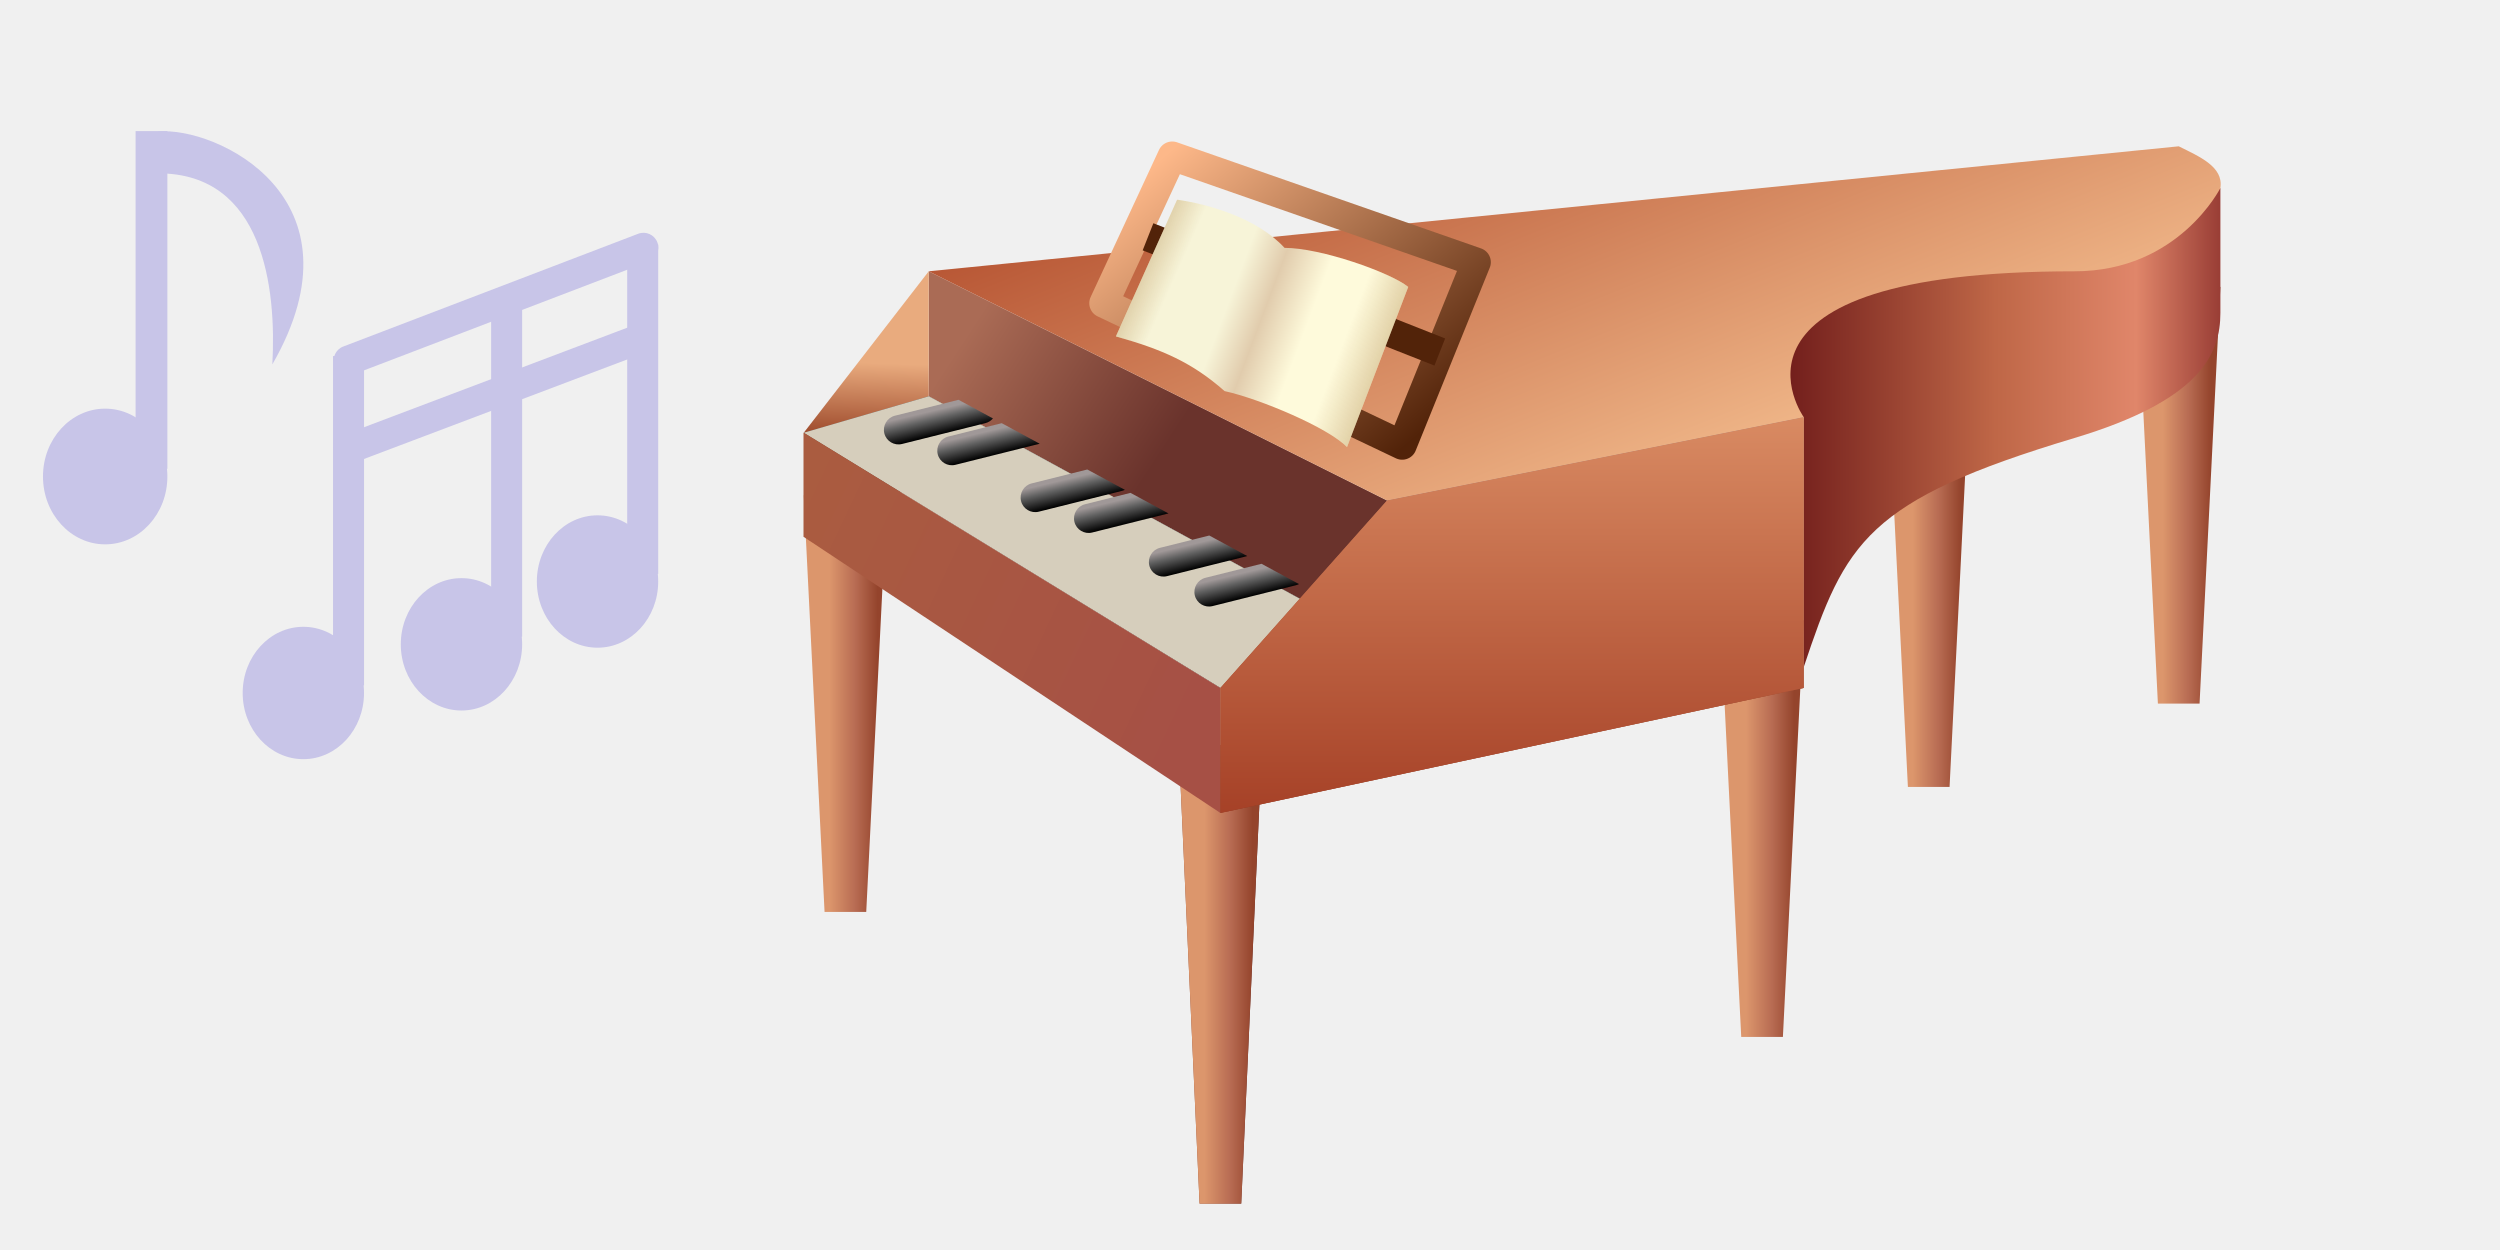
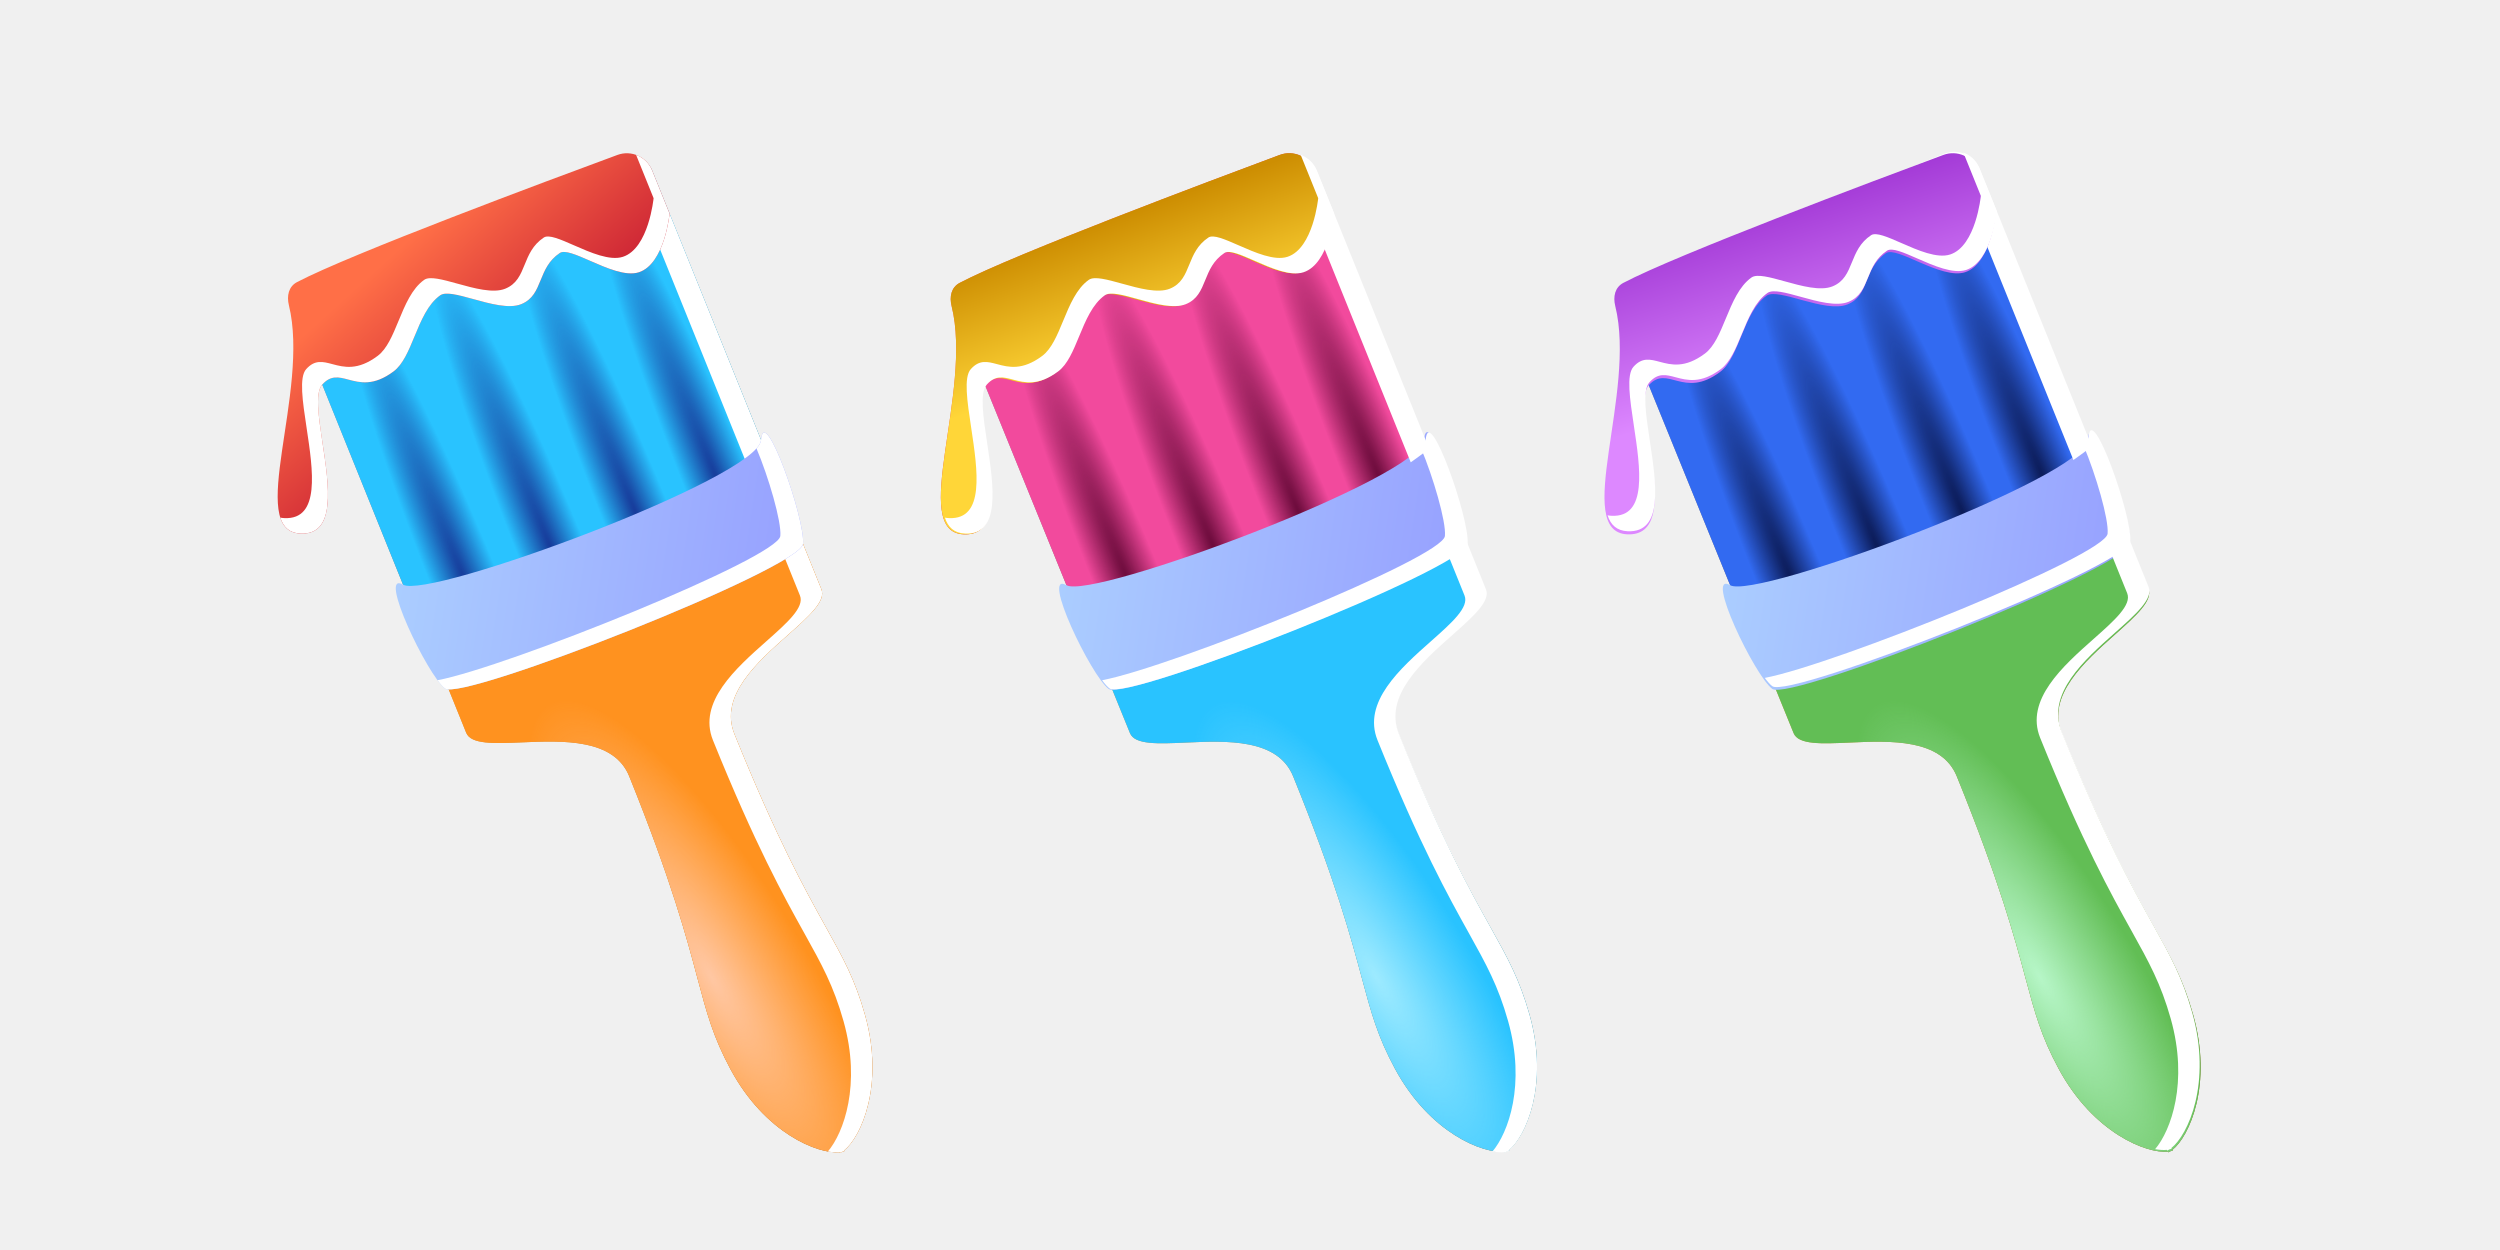
<svg xmlns="http://www.w3.org/2000/svg" viewBox="0 0 240 120" fill="none">
-   <path d="M211.158 67.545L213.158 27.545H205.158L207.158 67.545H211.158Z" fill="url(#paint0_linear_338_11197)" />
-   <path d="M187.158 75.545L189.158 35.545H181.158L183.158 75.545H187.158Z" fill="url(#paint1_linear_338_11197)" />
-   <path d="M171.158 99.545L173.158 59.545H165.158L167.158 99.545H171.158Z" fill="url(#paint2_linear_338_11197)" />
-   <path d="M83.158 87.545L85.158 47.545H77.158L79.158 87.545H83.158Z" fill="url(#paint3_linear_338_11197)" />
-   <path d="M119.158 115.545L121.158 71.545H113.158L115.158 115.545H119.158Z" fill="url(#paint4_linear_338_11197)" />
-   <path d="M119.158 115.545L121.158 71.545H113.158L115.158 115.545H119.158Z" fill="url(#paint5_linear_338_11197)" />
-   <path d="M89.158 38.045V26.045L133.158 48.045V62.045L89.158 38.045Z" fill="url(#paint6_linear_338_11197)" />
-   <path d="M77.158 41.545L89.158 26.045V46.045L77.158 51.545V41.545Z" fill="url(#paint7_linear_338_11197)" />
-   <path d="M209.158 14.045L89.158 26.045L133.158 48.045L173.158 40.045C177.158 28.045 191.158 26.045 203.158 26.045C209.158 26.045 212.81 20.242 213.158 18.045C213.483 15.99 211.091 15.012 209.158 14.045Z" fill="url(#paint8_linear_338_11197)" />
-   <path d="M213.158 30.045V18.045C213.158 18.045 209.158 26.045 199.158 26.045C163.158 26.045 173.158 40.045 173.158 40.045V64.045C177.158 52.045 179.158 48.045 199.158 42.045C211.158 38.445 213.158 34.045 213.158 30.045Z" fill="url(#paint9_linear_338_11197)" />
-   <path d="M89.158 38.045L77.158 41.545L117.158 66.045L133.158 62.045L89.158 38.045Z" fill="url(#paint10_linear_338_11197)" />
-   <path d="M89.158 38.045L77.158 41.545L117.158 66.045L133.158 62.045L89.158 38.045Z" fill="#D6CEBC" />
-   <path d="M77.158 51.545V41.545L117.158 66.045V78.045L77.158 51.545Z" fill="url(#paint11_linear_338_11197)" />
-   <path d="M117.158 78.045V66.045L133.158 48.045L173.158 40.045V66.045L117.158 78.045Z" fill="url(#paint12_linear_338_11197)" />
-   <path d="M117.158 78.045V66.045L133.158 48.045L173.158 40.045V66.045L117.158 78.045Z" fill="url(#paint13_linear_338_11197)" />
-   <path d="M112.533 14.983L105.97 29.108L134.608 42.733L141.72 25.17L112.533 14.983Z" stroke="url(#paint14_linear_338_11197)" stroke-width="2.8" stroke-linejoin="round" />
-   <path d="M110.21 22.733L138.22 33.795" stroke="#522309" stroke-width="2.8" stroke-linejoin="round" />
-   <path d="M121.105 54.123L115.722 55.468C114.972 55.656 114.516 56.416 114.703 57.166C114.891 57.916 115.651 58.372 116.401 58.185L124.401 56.185C124.508 56.158 124.61 56.119 124.704 56.071L121.105 54.123Z" fill="url(#paint15_linear_338_11197)" />
-   <path d="M92.018 38.38L85.915 39.906C85.165 40.093 84.709 40.853 84.896 41.603C85.084 42.354 85.844 42.81 86.594 42.622L94.594 40.622C94.89 40.548 95.14 40.385 95.323 40.169L92.018 38.38Z" fill="url(#paint16_linear_338_11197)" />
-   <path d="M96.165 40.624L91.04 41.906C90.29 42.093 89.834 42.853 90.021 43.604C90.209 44.354 90.969 44.81 91.719 44.622L99.719 42.622C99.749 42.615 99.779 42.606 99.809 42.597L96.165 40.624Z" fill="url(#paint17_linear_338_11197)" />
-   <path d="M104.38 45.071L99.04 46.406C98.29 46.593 97.834 47.353 98.021 48.104C98.209 48.854 98.969 49.31 99.719 49.122L107.719 47.122C107.814 47.099 107.905 47.066 107.99 47.024L104.38 45.071Z" fill="url(#paint18_linear_338_11197)" />
-   <path d="M108.527 47.315L104.165 48.406C103.415 48.593 102.959 49.353 103.146 50.103C103.334 50.853 104.094 51.309 104.844 51.122L112.175 49.289L108.527 47.315Z" fill="url(#paint19_linear_338_11197)" />
-   <path d="M116.09 51.409L111.352 52.593C110.602 52.781 110.146 53.541 110.334 54.291C110.521 55.041 111.281 55.497 112.031 55.31L119.738 53.383L116.09 51.409Z" fill="url(#paint20_linear_338_11197)" />
-   <path d="M123.317 23.795C120.678 20.92 115.961 19.587 113.003 19.17L107.127 32.295C111.564 33.545 114.442 34.795 117.56 37.545C120.978 38.295 127.554 41.087 129.313 42.92L135.189 27.545C133.462 26.145 126.794 23.795 123.317 23.795Z" fill="url(#paint21_linear_338_11197)" />
-   <path d="M123.317 23.795C120.678 20.92 115.961 19.587 113.003 19.17L107.127 32.295C111.564 33.545 114.442 34.795 117.56 37.545C120.978 38.295 127.554 41.087 129.313 42.92L135.189 27.545C133.462 26.145 126.794 23.795 123.317 23.795Z" fill="url(#paint22_linear_338_11197)" />
-   <path d="M123.317 23.795C120.678 20.92 115.961 19.587 113.003 19.17L107.127 32.295C111.564 33.545 114.442 34.795 117.56 37.545C120.978 38.295 127.554 41.087 129.313 42.92L135.189 27.545C133.462 26.145 126.794 23.795 123.317 23.795Z" fill="url(#paint23_linear_338_11197)" />
-   <path d="M63.187 55.825C63.187 59.335 60.579 62.179 57.362 62.179C54.145 62.179 51.538 59.335 51.538 55.825C51.538 52.316 54.145 49.471 57.362 49.471C60.579 49.471 63.187 52.316 63.187 55.825Z" fill="#C8C5E8" />
-   <path fill-rule="evenodd" clip-rule="evenodd" d="M63.187 23.48V55.101H60.211V23.48H63.187Z" fill="#C8C5E8" />
-   <path d="M50.126 61.855C50.126 65.364 47.518 68.209 44.301 68.209C41.084 68.209 38.476 65.364 38.476 61.855C38.476 58.346 41.084 55.501 44.301 55.501C47.518 55.501 50.126 58.346 50.126 61.855Z" fill="#C8C5E8" />
-   <path fill-rule="evenodd" clip-rule="evenodd" d="M50.126 29.509V61.131H47.149V29.509H50.126Z" fill="#C8C5E8" />
-   <path d="M34.946 66.526C34.946 70.035 32.339 72.88 29.122 72.88C25.905 72.88 23.297 70.035 23.297 66.526C23.297 63.017 25.905 60.172 29.122 60.172C32.339 60.172 34.946 63.017 34.946 66.526Z" fill="#C8C5E8" />
-   <path fill-rule="evenodd" clip-rule="evenodd" d="M34.947 34.181V65.802H31.97V34.181H34.947Z" fill="#C8C5E8" />
-   <path fill-rule="evenodd" clip-rule="evenodd" d="M63.106 23.264C63.388 23.999 63.019 24.823 62.284 25.104L33.968 35.93C33.232 36.211 32.408 35.843 32.127 35.108C31.846 34.372 32.214 33.548 32.95 33.267L61.266 22.441C62.001 22.16 62.825 22.528 63.106 23.264Z" fill="#C8C5E8" />
-   <path fill-rule="evenodd" clip-rule="evenodd" d="M63.032 31.918C63.311 32.654 62.94 33.477 62.203 33.755L33.963 44.433C33.226 44.711 32.404 44.34 32.125 43.603C31.847 42.867 32.218 42.044 32.954 41.766L61.195 31.089C61.931 30.81 62.754 31.181 63.032 31.918Z" fill="#C8C5E8" />
-   <ellipse cx="10.097" cy="45.744" rx="5.971" ry="6.514" fill="#C8C5E8" />
-   <path fill-rule="evenodd" clip-rule="evenodd" d="M16.068 12.586V45.001H13.017V12.586H16.068Z" fill="#C8C5E8" />
-   <path d="M26.145 34.983C35.38 18.925 20.677 12.129 15.21 12.625V16.642C25.304 16.642 26.55 27.676 26.145 34.983Z" fill="#C8C5E8" />
+   <path d="M28.269 30.33C27.724 28.98 28.376 27.445 29.725 26.9L59.207 14.988C60.556 14.443 62.092 15.095 62.637 16.444L73.396 43.074C73.396 43.074 66.957 48.274 57.115 52.25C47.273 56.227 39.028 56.959 39.028 56.959L28.269 30.33Z" fill="url(#paint0_linear_7510_3197)" />
+   <path d="M28.269 30.33C27.724 28.98 28.376 27.445 29.725 26.9L59.207 14.988C60.556 14.443 62.092 15.095 62.637 16.444L73.396 43.074C73.396 43.074 66.957 48.274 57.115 52.25C47.273 56.227 39.028 56.959 39.028 56.959L28.269 30.33Z" fill="#29C3FF" />
+   <path fill-rule="evenodd" clip-rule="evenodd" d="M28.229 28.465L57.566 16.612C58.915 16.067 60.451 16.718 60.996 18.068L71.628 44.384C72.777 43.575 73.397 43.074 73.397 43.074L62.638 16.444C62.093 15.095 60.557 14.443 59.208 14.988L29.726 26.9C28.997 27.194 28.472 27.778 28.229 28.465Z" fill="white" />
+   <path fill-rule="evenodd" clip-rule="evenodd" d="M42.769 65.431L44.756 70.349C45.211 71.475 47.443 71.38 50.107 71.266C54.05 71.098 58.939 70.89 60.413 74.539C64.486 84.618 65.927 90.034 66.972 93.958C67.857 97.282 68.457 99.536 70.13 102.647C73.454 108.829 78.575 110.813 80.598 110.609L80.627 110.68C80.694 110.652 80.764 110.616 80.837 110.572C80.92 110.554 80.995 110.531 81.063 110.504L81.034 110.433C82.631 109.174 84.937 104.189 83.034 97.434C82.076 94.034 80.942 91.996 79.269 88.99C77.295 85.441 74.57 80.544 70.498 70.465C69.023 66.815 72.685 63.569 75.638 60.951C77.633 59.182 79.305 57.7 78.85 56.575L76.863 51.656L60.034 58.455L59.598 58.631L42.769 65.431Z" fill="url(#paint1_linear_7510_3197)" />
+   <path fill-rule="evenodd" clip-rule="evenodd" d="M42.769 65.431L44.756 70.349C45.211 71.475 47.443 71.38 50.107 71.266C54.05 71.098 58.939 70.89 60.413 74.539C64.486 84.618 65.927 90.034 66.972 93.958C67.857 97.282 68.457 99.536 70.13 102.647C73.454 108.829 78.575 110.813 80.598 110.609L80.627 110.68C80.694 110.652 80.764 110.616 80.837 110.572C80.92 110.554 80.995 110.531 81.063 110.504L81.034 110.433C82.631 109.174 84.937 104.189 83.034 97.434C82.076 94.034 80.942 91.996 79.269 88.99C77.295 85.441 74.57 80.544 70.498 70.465C69.023 66.815 72.685 63.569 75.638 60.951C77.633 59.182 79.305 57.7 78.85 56.575L76.863 51.656L60.034 58.455L59.598 58.631L42.769 65.431Z" fill="#FF921F" />
+   <path fill-rule="evenodd" clip-rule="evenodd" d="M42.769 65.431L44.756 70.349C45.211 71.475 47.443 71.38 50.107 71.266C54.05 71.098 58.939 70.89 60.413 74.539C64.486 84.618 65.927 90.034 66.972 93.958C67.857 97.282 68.457 99.536 70.13 102.647C73.454 108.829 78.575 110.813 80.598 110.609L80.627 110.68C80.694 110.652 80.764 110.616 80.837 110.572C80.92 110.554 80.995 110.531 81.063 110.504L81.034 110.433C82.631 109.174 84.937 104.189 83.034 97.434C82.076 94.034 80.942 91.996 79.269 88.99C77.295 85.441 74.57 80.544 70.498 70.465C69.023 66.815 72.685 63.569 75.638 60.951C77.633 59.182 79.305 57.7 78.85 56.575L76.863 51.656L60.034 58.455L59.598 58.631L42.769 65.431Z" fill="url(#paint2_radial_7510_3197)" />
+   <path fill-rule="evenodd" clip-rule="evenodd" d="M79.476 110.542C80.997 108.755 82.692 104.111 80.979 98.032C80.022 94.632 78.888 92.594 77.215 89.587C75.24 86.039 72.516 81.141 68.443 71.063C66.969 67.413 70.63 64.167 73.584 61.549C75.579 59.78 77.25 58.298 76.796 57.172L74.889 52.454L76.865 51.656L78.852 56.575C79.307 57.7 77.635 59.182 75.64 60.951C72.687 63.569 69.025 66.815 70.5 70.465C74.572 80.543 77.297 85.441 79.271 88.989C80.944 91.996 82.078 94.034 83.036 97.434C84.939 104.189 82.633 109.174 81.037 110.433L81.065 110.503C80.997 110.531 80.922 110.554 80.839 110.572C80.767 110.616 80.697 110.652 80.629 110.68L80.601 110.609C80.292 110.64 79.911 110.62 79.476 110.542Z" fill="white" />
+   <path d="M30.442 29.225L36.4 26.818L49.3 58.748L43.343 61.155L30.442 29.225Z" fill="url(#paint3_radial_7510_3197)" />
+   <path d="M38.624 25.919L44.582 23.512L57.483 55.442L51.525 57.849L38.624 25.919Z" fill="url(#paint4_radial_7510_3197)" />
+   <path d="M46.808 22.613L52.765 20.206L65.666 52.136L59.708 54.543L46.808 22.613Z" fill="url(#paint5_radial_7510_3197)" />
+   <path d="M54.627 19.453L60.585 17.046L73.486 48.977L67.528 51.384L54.627 19.453Z" fill="url(#paint6_radial_7510_3197)" />
+   <path d="M38.694 56.129C41.191 57.567 72.775 45.877 73.062 42.243C73.348 38.609 77.315 49.854 77.089 52.211C76.863 54.568 44.403 67.353 42.721 66.096C41.039 64.84 36.197 54.69 38.694 56.129Z" fill="url(#paint7_linear_7510_3197)" />
+   <path fill-rule="evenodd" clip-rule="evenodd" d="M42.001 65.302C42.274 65.67 42.519 65.947 42.72 66.097C44.402 67.354 76.862 54.568 77.088 52.211C77.314 49.854 73.347 38.609 73.061 42.244C73.042 42.48 72.891 42.752 72.623 43.051C73.773 45.763 75.042 50.091 74.911 51.453C74.709 53.564 48.641 64.044 42.001 65.302Z" fill="white" />
+   <path d="M27.734 29.304C27.514 28.406 27.7 27.508 28.519 27.079C33.627 24.399 52.56 17.348 59.272 14.874C60.604 14.383 62.071 15.045 62.603 16.362L64.279 20.511C64.279 20.511 63.815 25.329 61.335 26.137C59.056 26.879 54.795 23.583 53.74 24.287C51.536 25.756 52.191 28.329 50.035 29.2C47.879 30.071 43.391 27.552 42.263 28.345C40.011 29.93 39.67 34.246 37.789 35.65C34.253 38.289 32.755 34.887 30.931 36.919C29.106 38.951 34.439 51.47 28.844 51.223C23.561 50.99 29.772 37.603 27.734 29.304Z" fill="url(#paint8_linear_7510_3197)" />
+   <path fill-rule="evenodd" clip-rule="evenodd" d="M26.91 49.692C27.209 50.62 27.803 51.177 28.845 51.223C32.3 51.375 31.588 46.659 30.967 42.551C30.583 40.007 30.234 37.696 30.932 36.919C31.764 35.992 32.528 36.196 33.448 36.441C34.546 36.734 35.866 37.086 37.79 35.65C38.682 34.984 39.228 33.663 39.795 32.289C40.424 30.766 41.08 29.178 42.264 28.345C42.788 27.976 44.037 28.323 45.441 28.712C47.059 29.161 48.882 29.667 50.036 29.2C51.145 28.752 51.51 27.854 51.903 26.887C52.275 25.974 52.671 25 53.741 24.287C54.215 23.97 55.34 24.464 56.64 25.034C58.229 25.732 60.082 26.545 61.336 26.137C63.816 25.329 64.28 20.511 64.28 20.511L62.604 16.362C62.313 15.641 61.742 15.117 61.065 14.87C61.066 14.873 61.068 14.875 61.069 14.878L62.745 19.027C62.745 19.027 62.281 23.845 59.8 24.653C58.547 25.061 56.694 24.248 55.104 23.55C53.804 22.979 52.68 22.486 52.205 22.803C51.135 23.516 50.739 24.49 50.368 25.403C49.975 26.37 49.609 27.268 48.5 27.716C47.346 28.182 45.523 27.677 43.906 27.228C42.502 26.839 41.253 26.492 40.729 26.861C39.545 27.694 38.889 29.282 38.26 30.805C37.692 32.179 37.147 33.5 36.254 34.166C34.331 35.602 33.011 35.25 31.913 34.957C30.992 34.712 30.228 34.508 29.396 35.435C28.698 36.212 29.048 38.523 29.432 41.066C30.052 45.175 30.765 49.891 27.309 49.739C27.168 49.733 27.035 49.717 26.91 49.692Z" fill="white" />
+   <path d="M91.89 30.406C91.342 29.058 91.99 27.52 93.338 26.972L122.79 14.988C124.138 14.439 125.675 15.088 126.224 16.435L137.048 43.039C137.048 43.039 130.622 48.254 120.789 52.255C110.957 56.256 102.715 57.009 102.715 57.009L91.89 30.406Z" fill="url(#paint9_linear_7510_3197)" />
+   <path d="M91.89 30.406C91.342 29.058 91.99 27.52 93.338 26.972L122.79 14.988C124.138 14.439 125.675 15.088 126.224 16.435L137.048 43.039C137.048 43.039 130.622 48.254 120.789 52.255C110.957 56.256 102.715 57.009 102.715 57.009L91.89 30.406Z" fill="#F24A9D" />
+   <path fill-rule="evenodd" clip-rule="evenodd" d="M106.479 65.47L108.478 70.384C108.936 71.508 111.167 71.408 113.831 71.288C117.773 71.11 122.662 70.889 124.145 74.535C128.242 84.604 129.697 90.016 130.752 93.938C131.645 97.26 132.251 99.512 133.931 102.619C137.27 108.792 142.396 110.764 144.419 110.555L144.448 110.626C144.515 110.598 144.585 110.562 144.657 110.517C144.74 110.499 144.816 110.476 144.883 110.449L144.854 110.378C146.448 109.115 148.741 104.125 146.822 97.374C145.856 93.976 144.717 91.941 143.037 88.939C141.053 85.395 138.316 80.505 134.219 70.436C132.736 66.79 136.39 63.535 139.336 60.91C141.327 59.136 142.995 57.65 142.537 56.525L140.538 51.611L123.726 58.452L123.291 58.629L106.479 65.47Z" fill="url(#paint10_linear_7510_3197)" />
+   <path fill-rule="evenodd" clip-rule="evenodd" d="M106.479 65.47L108.478 70.384C108.936 71.508 111.167 71.408 113.831 71.288C117.773 71.11 122.662 70.889 124.145 74.535C128.242 84.604 129.697 90.016 130.752 93.938C131.645 97.26 132.251 99.512 133.931 102.619C137.27 108.792 142.396 110.764 144.419 110.555L144.448 110.626C144.515 110.598 144.585 110.562 144.657 110.517C144.74 110.499 144.816 110.476 144.883 110.449L144.854 110.378C146.448 109.115 148.741 104.125 146.822 97.374C145.856 93.976 144.717 91.941 143.037 88.939C141.053 85.395 138.316 80.505 134.219 70.436C132.736 66.79 136.39 63.535 139.336 60.91C141.327 59.136 142.995 57.65 142.537 56.525L140.538 51.611L123.726 58.452L123.291 58.629L106.479 65.47Z" fill="#29C3FF" />
+   <path fill-rule="evenodd" clip-rule="evenodd" d="M106.479 65.47L108.478 70.384C108.936 71.508 111.167 71.408 113.831 71.288C117.773 71.11 122.662 70.889 124.145 74.535C128.242 84.604 129.697 90.016 130.752 93.938C131.645 97.26 132.251 99.512 133.931 102.619C137.27 108.792 142.396 110.764 144.419 110.555L144.448 110.626C144.515 110.598 144.585 110.562 144.657 110.517C144.74 110.499 144.816 110.476 144.883 110.449L144.854 110.378C146.448 109.115 148.741 104.125 146.822 97.374C145.856 93.976 144.717 91.941 143.037 88.939C141.053 85.395 138.316 80.505 134.219 70.436C132.736 66.79 136.39 63.535 139.336 60.91C141.327 59.136 142.995 57.65 142.537 56.525L140.538 51.611L123.726 58.452L123.291 58.629L106.479 65.47Z" fill="url(#paint11_radial_7510_3197)" />
+   <path d="M94.057 29.296L100.008 26.874L112.988 58.772L107.036 61.194L94.057 29.296Z" fill="url(#paint12_radial_7510_3197)" />
+   <path d="M102.23 25.97L108.182 23.548L121.162 55.447L115.21 57.868L102.23 25.97Z" fill="url(#paint13_radial_7510_3197)" />
+   <path d="M110.406 22.643L116.358 20.222L129.337 52.12L123.386 54.542L110.406 22.643Z" fill="url(#paint14_radial_7510_3197)" />
+   <path d="M118.217 19.465L124.169 17.043L137.148 48.941L131.197 51.363L118.217 19.465Z" fill="url(#paint15_radial_7510_3197)" />
+   <path d="M102.379 56.179C104.879 57.612 136.435 45.844 136.712 42.209C136.99 38.574 140.984 49.809 140.764 52.167C140.544 54.524 108.115 67.39 106.43 66.137C104.745 64.884 99.878 54.747 102.379 56.179Z" fill="url(#paint16_linear_7510_3197)" />
+   <path d="M155.604 30.406C155.055 29.058 155.704 27.52 157.051 26.972L186.504 14.988C187.852 14.439 189.389 15.088 189.938 16.435L200.762 43.039C200.762 43.039 194.336 48.254 184.503 52.255C174.671 56.256 166.429 57.009 166.429 57.009L155.604 30.406Z" fill="url(#paint17_linear_7510_3197)" />
+   <path d="M155.604 30.406C155.055 29.058 155.704 27.52 157.051 26.972L186.504 14.988C187.852 14.439 189.389 15.088 189.938 16.435L200.762 43.039C200.762 43.039 194.336 48.254 184.503 52.255C174.671 56.256 166.429 57.009 166.429 57.009L155.604 30.406Z" fill="#326AF1" />
+   <path fill-rule="evenodd" clip-rule="evenodd" d="M170.188 65.47L172.187 70.384C172.645 71.508 174.877 71.408 177.54 71.288C181.483 71.11 186.371 70.889 187.855 74.535C191.952 84.604 193.407 90.016 194.461 93.938C195.354 97.26 195.96 99.512 197.641 102.619C200.98 108.792 206.105 110.764 208.128 110.555L208.157 110.626C208.225 110.598 208.295 110.562 208.367 110.517C208.45 110.499 208.525 110.476 208.593 110.449L208.564 110.378C210.158 109.115 212.451 104.125 210.531 97.374C209.565 93.976 208.426 91.941 206.746 88.939C204.763 85.395 202.026 80.505 197.929 70.436C196.445 66.79 200.099 63.535 203.046 60.91C205.036 59.136 206.704 57.65 206.247 56.525L204.247 51.611L187.435 58.452L187 58.629L170.188 65.47Z" fill="url(#paint18_linear_7510_3197)" />
+   <path fill-rule="evenodd" clip-rule="evenodd" d="M170.188 65.47L172.187 70.384C172.645 71.508 174.877 71.408 177.54 71.288C181.483 71.11 186.371 70.889 187.855 74.535C191.952 84.604 193.407 90.016 194.461 93.938C195.354 97.26 195.96 99.512 197.641 102.619C200.98 108.792 206.105 110.764 208.128 110.555L208.157 110.626C208.225 110.598 208.295 110.562 208.367 110.517C208.45 110.499 208.525 110.476 208.593 110.449L208.564 110.378C210.158 109.115 212.451 104.125 210.531 97.374C209.565 93.976 208.426 91.941 206.746 88.939C204.763 85.395 202.026 80.505 197.929 70.436C196.445 66.79 200.099 63.535 203.046 60.91C205.036 59.136 206.704 57.65 206.247 56.525L204.247 51.611L187.435 58.452L187 58.629L170.188 65.47Z" fill="#62BE55" />
+   <path fill-rule="evenodd" clip-rule="evenodd" d="M170.188 65.47L172.187 70.384C172.645 71.508 174.877 71.408 177.54 71.288C181.483 71.11 186.371 70.889 187.855 74.535C191.952 84.604 193.407 90.016 194.461 93.938C195.354 97.26 195.96 99.512 197.641 102.619C200.98 108.792 206.105 110.764 208.128 110.555L208.157 110.626C208.225 110.598 208.295 110.562 208.367 110.517C208.45 110.499 208.525 110.476 208.593 110.449L208.564 110.378C210.158 109.115 212.451 104.125 210.531 97.374C209.565 93.976 208.426 91.941 206.746 88.939C204.763 85.395 202.026 80.505 197.929 70.436C196.445 66.79 200.099 63.535 203.046 60.91C205.036 59.136 206.704 57.65 206.247 56.525L204.247 51.611L187.435 58.452L187 58.629L170.188 65.47Z" fill="url(#paint19_radial_7510_3197)" />
+   <path d="M157.771 29.296L163.722 26.874L176.702 58.772L170.75 61.194L157.771 29.296Z" fill="url(#paint20_radial_7510_3197)" />
+   <path d="M165.944 25.97L171.896 23.548L184.875 55.447L178.924 57.868L165.944 25.97Z" fill="url(#paint21_radial_7510_3197)" />
+   <path d="M174.12 22.643L180.072 20.222L193.051 52.12L187.099 54.542L174.12 22.643Z" fill="url(#paint22_radial_7510_3197)" />
+   <path d="M181.931 19.465L187.883 17.043L200.862 48.941L194.91 51.363L181.931 19.465Z" fill="url(#paint23_radial_7510_3197)" />
+   <path d="M166.09 56.179C168.591 57.612 200.146 45.844 200.424 42.209C200.701 38.574 204.696 49.809 204.475 52.167C204.255 54.524 171.827 67.39 170.142 66.137C168.457 64.884 163.589 54.747 166.09 56.179Z" fill="url(#paint24_linear_7510_3197)" />
+   <path fill-rule="evenodd" clip-rule="evenodd" d="M92.03 28.465L121.368 16.612C122.717 16.067 124.253 16.718 124.798 18.068L135.43 44.384C136.579 43.575 137.199 43.074 137.199 43.074L126.44 16.444C125.894 15.095 124.359 14.443 123.009 14.988L93.528 26.9C92.799 27.194 92.273 27.778 92.03 28.465Z" fill="white" />
+   <path fill-rule="evenodd" clip-rule="evenodd" d="M155.647 28.242L184.985 16.389C186.334 15.844 187.87 16.496 188.415 17.845L199.047 44.161C200.196 43.352 200.816 42.851 200.816 42.851L190.057 16.221C189.512 14.872 187.976 14.22 186.627 14.765L157.145 26.677C156.416 26.971 155.891 27.555 155.647 28.242Z" fill="white" />
+   <path fill-rule="evenodd" clip-rule="evenodd" d="M143.276 110.542C144.796 108.755 146.492 104.111 144.779 98.032C143.821 94.632 142.687 92.594 141.015 89.587C139.04 86.039 136.315 81.141 132.243 71.063C130.769 67.413 134.43 64.167 137.383 61.549C139.378 59.78 141.05 58.298 140.595 57.172L138.689 52.454L140.665 51.656L142.652 56.575C143.107 57.7 141.435 59.182 139.44 60.951C136.487 63.569 132.825 66.815 134.3 70.465C138.372 80.543 141.097 85.441 143.071 88.989C144.744 91.996 145.878 94.034 146.836 97.434C148.739 104.189 146.433 109.174 144.836 110.433L144.865 110.503C144.797 110.531 144.722 110.554 144.639 110.572C144.567 110.616 144.497 110.652 144.429 110.68L144.4 110.609C144.092 110.64 143.711 110.62 143.276 110.542Z" fill="white" />
+   <path fill-rule="evenodd" clip-rule="evenodd" d="M206.891 110.32C208.411 108.533 210.106 103.888 208.394 97.809C207.436 94.409 206.302 92.371 204.629 89.365C202.655 85.816 199.93 80.919 195.858 70.84C194.383 67.19 198.045 63.944 200.998 61.326C202.993 59.557 204.665 58.075 204.21 56.95L202.304 52.231L204.279 51.433L206.267 56.352C206.721 57.477 205.05 58.959 203.055 60.728C200.102 63.346 196.44 66.592 197.914 70.242C201.987 80.321 204.712 85.218 206.686 88.767C208.359 91.773 209.493 93.811 210.45 97.211C212.353 103.966 210.048 108.951 208.451 110.21L208.48 110.281C208.412 110.308 208.336 110.331 208.254 110.349C208.181 110.393 208.111 110.429 208.044 110.457L208.015 110.386C207.707 110.417 207.326 110.397 206.891 110.32Z" fill="white" />
+   <path fill-rule="evenodd" clip-rule="evenodd" d="M105.802 65.302C106.075 65.67 106.321 65.947 106.522 66.097C108.204 67.354 140.664 54.568 140.89 52.211C141.116 49.854 137.149 38.609 136.863 42.244C136.844 42.48 136.692 42.752 136.425 43.051C137.575 45.763 138.844 50.091 138.713 51.453C138.511 53.564 112.443 64.044 105.802 65.302Z" fill="white" />
+   <path fill-rule="evenodd" clip-rule="evenodd" d="M169.42 65.079C169.693 65.447 169.938 65.724 170.139 65.874C171.821 67.131 204.281 54.346 204.507 51.989C204.733 49.632 200.766 38.387 200.48 42.021C200.461 42.258 200.31 42.529 200.042 42.828C201.192 45.54 202.461 49.868 202.33 51.23C202.128 53.341 176.06 63.821 169.42 65.079Z" fill="white" />
+   <path d="M91.355 29.381C91.132 28.483 91.316 27.585 92.134 27.154C97.236 24.461 116.151 17.363 122.856 14.873C124.187 14.379 125.656 15.037 126.191 16.353L127.878 20.498C127.878 20.498 127.426 25.317 124.947 26.131C122.67 26.879 118.401 23.594 117.348 24.3C115.148 25.774 115.808 28.346 113.655 29.222C111.501 30.098 107.007 27.59 105.881 28.386C103.632 29.977 103.303 34.293 101.425 35.702C97.895 38.35 96.389 34.952 94.57 36.988C92.75 39.024 98.114 51.53 92.518 51.297C87.235 51.077 93.413 37.675 91.355 29.381Z" fill="url(#paint25_linear_7510_3197)" />
+   <path d="M91.355 29.381C91.132 28.483 91.316 27.585 92.134 27.154C97.236 24.461 116.151 17.363 122.856 14.873C124.187 14.379 125.656 15.037 126.191 16.353L127.878 20.498C127.878 20.498 127.426 25.317 124.947 26.131C122.67 26.879 118.401 23.594 117.348 24.3C115.148 25.774 115.808 28.346 113.655 29.222C111.501 30.098 107.007 27.59 105.881 28.386C103.632 29.977 103.303 34.293 101.425 35.702C97.895 38.35 96.389 34.952 94.57 36.988C92.75 39.024 98.114 51.53 92.518 51.297C87.235 51.077 93.413 37.675 91.355 29.381Z" fill="url(#paint26_linear_7510_3197)" />
+   <path fill-rule="evenodd" clip-rule="evenodd" d="M90.711 49.692C91.011 50.62 91.605 51.177 92.646 51.223C96.102 51.375 95.39 46.659 94.769 42.551C94.385 40.007 94.036 37.696 94.733 36.919C95.565 35.992 96.329 36.196 97.25 36.441C98.348 36.734 99.668 37.086 101.591 35.65C102.484 34.984 103.03 33.663 103.597 32.289C104.226 30.766 104.882 29.178 106.066 28.345C106.59 27.976 107.839 28.323 109.243 28.712C110.861 29.161 112.684 29.667 113.838 29.2C114.946 28.752 115.312 27.854 115.705 26.887C116.076 25.974 116.472 25 117.543 24.287C118.017 23.97 119.141 24.464 120.442 25.034C122.031 25.732 123.884 26.545 125.137 26.137C127.618 25.329 128.082 20.511 128.082 20.511L126.406 16.362C126.115 15.641 125.543 15.117 124.867 14.87C124.868 14.873 124.869 14.875 124.87 14.878L126.547 19.027C126.547 19.027 126.082 23.845 123.602 24.653C122.349 25.061 120.496 24.248 118.906 23.55C117.606 22.979 116.482 22.486 116.007 22.803C114.937 23.516 114.541 24.49 114.17 25.403C113.776 26.37 113.411 27.268 112.302 27.716C111.148 28.182 109.325 27.677 107.708 27.228C106.304 26.839 105.054 26.492 104.531 26.861C103.346 27.694 102.691 29.282 102.062 30.805C101.494 32.179 100.948 33.5 100.056 34.166C98.133 35.602 96.812 35.25 95.715 34.957C94.794 34.712 94.03 34.508 93.198 35.435C92.5 36.212 92.849 38.523 93.234 41.066C93.854 45.175 94.567 49.891 91.111 49.739C90.97 49.733 90.837 49.717 90.711 49.692Z" fill="white" />
+   <path d="M155.064 29.381C154.842 28.483 155.025 27.585 155.843 27.154C160.945 24.461 179.861 17.363 186.566 14.873C187.897 14.379 189.366 15.037 189.901 16.353L191.587 20.498C191.587 20.498 191.135 25.317 188.657 26.131C186.38 26.879 182.11 23.594 181.057 24.3C178.857 25.774 179.518 28.346 177.364 29.222C175.211 30.098 170.716 27.59 169.591 28.386C167.342 29.977 167.012 34.293 165.134 35.702C161.605 38.35 160.099 34.952 158.279 36.988C156.46 39.024 161.824 51.53 156.228 51.297C150.944 51.077 157.122 37.675 155.064 29.381Z" fill="url(#paint27_linear_7510_3197)" />
+   <path fill-rule="evenodd" clip-rule="evenodd" d="M154.326 49.469C154.625 50.398 155.22 50.954 156.261 51C159.717 51.153 159.004 46.436 158.384 42.328C158 39.784 157.65 37.473 158.348 36.696C159.18 35.769 159.944 35.973 160.865 36.218C161.963 36.511 163.283 36.863 165.206 35.427C166.099 34.761 166.644 33.44 167.212 32.066C167.841 30.543 168.497 28.956 169.681 28.122C170.205 27.754 171.454 28.1 172.858 28.489C174.475 28.938 176.298 29.444 177.452 28.977C178.561 28.529 178.927 27.631 179.32 26.664C179.691 25.751 180.087 24.777 181.157 24.064C181.632 23.748 182.756 24.241 184.056 24.812C185.646 25.509 187.499 26.322 188.752 25.914C191.233 25.106 191.697 20.288 191.697 20.288L190.02 16.139C189.729 15.418 189.158 14.894 188.482 14.647C188.483 14.65 188.484 14.652 188.485 14.655L190.161 18.804C190.161 18.804 189.697 23.622 187.217 24.43C185.963 24.838 184.11 24.025 182.521 23.327C181.221 22.757 180.097 22.263 179.622 22.58C178.552 23.293 178.156 24.267 177.784 25.18C177.391 26.147 177.026 27.045 175.917 27.493C174.763 27.96 172.94 27.454 171.322 27.005C169.918 26.616 168.669 26.269 168.145 26.638C166.961 27.471 166.305 29.059 165.676 30.582C165.109 31.956 164.563 33.277 163.671 33.943C161.747 35.379 160.427 35.027 159.329 34.734C158.409 34.489 157.645 34.285 156.813 35.212C156.115 35.989 156.464 38.3 156.848 40.844C157.469 44.952 158.181 49.668 154.726 49.516C154.584 49.51 154.451 49.494 154.326 49.469Z" fill="white" />
  <defs>
-     <linearGradient id="paint0_linear_338_11197" x1="213.158" y1="38.455" x2="205.158" y2="38.455" gradientUnits="userSpaceOnUse">
-       <stop offset="0.113" stop-color="#94442C" />
-       <stop offset="0.384" stop-color="#B86C53" />
-       <stop offset="0.691" stop-color="#DC966C" />
+     <linearGradient id="paint0_linear_7510_3197" x1="91.706" y1="69.054" x2="5.26" y2="3.985" gradientUnits="userSpaceOnUse">
+       <stop stop-color="#5B3B04" />
+       <stop offset="1" stop-color="#D1D1FF" />
    </linearGradient>
-     <linearGradient id="paint1_linear_338_11197" x1="189.158" y1="46.455" x2="181.158" y2="46.455" gradientUnits="userSpaceOnUse">
-       <stop offset="0.113" stop-color="#94442C" />
-       <stop offset="0.384" stop-color="#B86C53" />
-       <stop offset="0.691" stop-color="#DC966C" />
+     <linearGradient id="paint1_linear_7510_3197" x1="17.285" y1="61.123" x2="132.225" y2="98.51" gradientUnits="userSpaceOnUse">
+       <stop stop-color="#FFC470" />
+       <stop offset="1" stop-color="#592A00" />
    </linearGradient>
-     <linearGradient id="paint2_linear_338_11197" x1="173.158" y1="70.454" x2="165.158" y2="70.454" gradientUnits="userSpaceOnUse">
-       <stop offset="0.113" stop-color="#94442C" />
-       <stop offset="0.384" stop-color="#B86C53" />
-       <stop offset="0.691" stop-color="#DC966C" />
+     <radialGradient id="paint2_radial_7510_3197" cx="0" cy="0" r="1" gradientUnits="userSpaceOnUse" gradientTransform="translate(68.3013 93.7763) rotate(-120.915) scale(30.445 9.12207)">
+       <stop stop-color="#FFC7A3" />
+       <stop offset="1" stop-color="#FFC7A3" stop-opacity="0" />
+     </radialGradient>
+     <radialGradient id="paint3_radial_7510_3197" cx="0" cy="0" r="1" gradientUnits="userSpaceOnUse" gradientTransform="translate(45.1095 56.9518) rotate(-112) scale(31.2027 3.21282)">
+       <stop stop-color="#163697" />
+       <stop offset="1" stop-color="#163697" stop-opacity="0" />
+     </radialGradient>
+     <radialGradient id="paint4_radial_7510_3197" cx="0" cy="0" r="1" gradientUnits="userSpaceOnUse" gradientTransform="translate(53.2921 53.6461) rotate(-112) scale(31.2027 3.21282)">
+       <stop stop-color="#163697" />
+       <stop offset="1" stop-color="#163697" stop-opacity="0" />
+     </radialGradient>
+     <radialGradient id="paint5_radial_7510_3197" cx="0" cy="0" r="1" gradientUnits="userSpaceOnUse" gradientTransform="translate(61.4752 50.3398) rotate(-112) scale(31.2027 3.21282)">
+       <stop stop-color="#163697" />
+       <stop offset="1" stop-color="#163697" stop-opacity="0" />
+     </radialGradient>
+     <radialGradient id="paint6_radial_7510_3197" cx="0" cy="0" r="1" gradientUnits="userSpaceOnUse" gradientTransform="translate(69.2951 47.1805) rotate(-112) scale(31.2027 3.21282)">
+       <stop stop-color="#163697" />
+       <stop offset="1" stop-color="#163697" stop-opacity="0" />
+     </radialGradient>
+     <linearGradient id="paint7_linear_7510_3197" x1="23.059" y1="49.476" x2="90.647" y2="59.715" gradientUnits="userSpaceOnUse">
+       <stop stop-color="#B3E0FF" />
+       <stop offset="1" stop-color="#8F8FFF" />
    </linearGradient>
-     <linearGradient id="paint3_linear_338_11197" x1="85.158" y1="58.455" x2="77.158" y2="58.455" gradientUnits="userSpaceOnUse">
-       <stop offset="0.113" stop-color="#94442C" />
-       <stop offset="0.384" stop-color="#B86C53" />
-       <stop offset="0.691" stop-color="#DC966C" />
+     <linearGradient id="paint8_linear_7510_3197" x1="40.313" y1="22.043" x2="51.723" y2="34.641" gradientUnits="userSpaceOnUse">
+       <stop stop-color="#FF6F47" />
+       <stop offset="1" stop-color="#CA2134" />
    </linearGradient>
-     <linearGradient id="paint4_linear_338_11197" x1="121.158" y1="83.545" x2="113.158" y2="83.545" gradientUnits="userSpaceOnUse">
-       <stop stop-color="#4F2125" />
-       <stop offset="0.578" stop-color="#924A30" />
+     <linearGradient id="paint9_linear_7510_3197" x1="155.422" y1="68.974" x2="68.816" y2="4.117" gradientUnits="userSpaceOnUse">
+       <stop stop-color="#5B3B04" />
+       <stop offset="1" stop-color="#D1D1FF" />
    </linearGradient>
-     <linearGradient id="paint5_linear_338_11197" x1="121.158" y1="83.545" x2="113.158" y2="83.545" gradientUnits="userSpaceOnUse">
-       <stop offset="0.113" stop-color="#94442C" />
-       <stop offset="0.384" stop-color="#B86C53" />
-       <stop offset="0.691" stop-color="#DC966C" />
+     <linearGradient id="paint10_linear_7510_3197" x1="80.984" y1="61.225" x2="196.016" y2="98.329" gradientUnits="userSpaceOnUse">
+       <stop stop-color="#FFC470" />
+       <stop offset="1" stop-color="#592A00" />
    </linearGradient>
-     <linearGradient id="paint6_linear_338_11197" x1="89.158" y1="29.545" x2="127.033" y2="54.295" gradientUnits="userSpaceOnUse">
-       <stop offset="0.098" stop-color="#AA6B55" />
-       <stop offset="0.582" stop-color="#6A332C" />
+     <radialGradient id="paint11_radial_7510_3197" cx="0" cy="0" r="1" gradientUnits="userSpaceOnUse" gradientTransform="translate(132.081 93.7527) rotate(-121.056) scale(30.445 9.12207)">
+       <stop stop-color="#9DEAFF" />
+       <stop offset="1" stop-color="#9DEAFF" stop-opacity="0" />
+     </radialGradient>
+     <radialGradient id="paint12_radial_7510_3197" cx="0" cy="0" r="1" gradientUnits="userSpaceOnUse" gradientTransform="translate(108.793 56.9866) rotate(-112.141) scale(31.2027 3.21282)">
+       <stop stop-color="#670938" />
+       <stop offset="1" stop-color="#670938" stop-opacity="0" />
+     </radialGradient>
+     <radialGradient id="paint13_radial_7510_3197" cx="0" cy="0" r="1" gradientUnits="userSpaceOnUse" gradientTransform="translate(116.966 53.6608) rotate(-112.141) scale(31.2027 3.21282)">
+       <stop stop-color="#670938" />
+       <stop offset="1" stop-color="#670938" stop-opacity="0" />
+     </radialGradient>
+     <radialGradient id="paint14_radial_7510_3197" cx="0" cy="0" r="1" gradientUnits="userSpaceOnUse" gradientTransform="translate(125.142 50.3342) rotate(-112.141) scale(31.2027 3.21282)">
+       <stop stop-color="#670938" />
+       <stop offset="1" stop-color="#670938" stop-opacity="0" />
+     </radialGradient>
+     <radialGradient id="paint15_radial_7510_3197" cx="0" cy="0" r="1" gradientUnits="userSpaceOnUse" gradientTransform="translate(132.953 47.1558) rotate(-112.141) scale(31.2027 3.21282)">
+       <stop stop-color="#670938" />
+       <stop offset="1" stop-color="#670938" stop-opacity="0" />
+     </radialGradient>
+     <linearGradient id="paint16_linear_7510_3197" x1="86.728" y1="49.565" x2="154.341" y2="59.638" gradientUnits="userSpaceOnUse">
+       <stop stop-color="#B3E0FF" />
+       <stop offset="1" stop-color="#8F8FFF" />
    </linearGradient>
-     <linearGradient id="paint7_linear_338_11197" x1="85.158" y1="42.545" x2="85.408" y2="34.92" gradientUnits="userSpaceOnUse">
-       <stop stop-color="#974225" />
-       <stop offset="1" stop-color="#E9AB7E" />
+     <linearGradient id="paint17_linear_7510_3197" x1="219.136" y1="68.974" x2="132.53" y2="4.117" gradientUnits="userSpaceOnUse">
+       <stop stop-color="#5B3B04" />
+       <stop offset="1" stop-color="#D1D1FF" />
    </linearGradient>
-     <linearGradient id="paint8_linear_338_11197" x1="173.158" y1="41.545" x2="154.408" y2="-4.955" gradientUnits="userSpaceOnUse">
-       <stop stop-color="#F0B789" />
-       <stop offset="1" stop-color="#B34E2D" />
+     <linearGradient id="paint18_linear_7510_3197" x1="144.694" y1="61.225" x2="259.725" y2="98.329" gradientUnits="userSpaceOnUse">
+       <stop stop-color="#FFC470" />
+       <stop offset="1" stop-color="#592A00" />
    </linearGradient>
-     <linearGradient id="paint9_linear_338_11197" x1="171.882" y1="52.545" x2="218.158" y2="52.545" gradientUnits="userSpaceOnUse">
-       <stop stop-color="#731F1C" />
-       <stop offset="0.426" stop-color="#BF6747" />
-       <stop offset="0.717" stop-color="#E0866A" />
-       <stop offset="0.936" stop-color="#872B28" />
+     <radialGradient id="paint19_radial_7510_3197" cx="0" cy="0" r="1" gradientUnits="userSpaceOnUse" gradientTransform="translate(195.79 93.7527) rotate(-121.056) scale(30.445 9.12207)">
+       <stop stop-color="#B6F6C7" />
+       <stop offset="1" stop-color="#B6F6C7" stop-opacity="0" />
+     </radialGradient>
+     <radialGradient id="paint20_radial_7510_3197" cx="0" cy="0" r="1" gradientUnits="userSpaceOnUse" gradientTransform="translate(172.506 56.9866) rotate(-112.141) scale(31.2027 3.21282)">
+       <stop stop-color="#0A1852" />
+       <stop offset="1" stop-color="#0A1852" stop-opacity="0" />
+     </radialGradient>
+     <radialGradient id="paint21_radial_7510_3197" cx="0" cy="0" r="1" gradientUnits="userSpaceOnUse" gradientTransform="translate(180.68 53.6608) rotate(-112.141) scale(31.2027 3.21282)">
+       <stop stop-color="#0A1852" />
+       <stop offset="1" stop-color="#0A1852" stop-opacity="0" />
+     </radialGradient>
+     <radialGradient id="paint22_radial_7510_3197" cx="0" cy="0" r="1" gradientUnits="userSpaceOnUse" gradientTransform="translate(188.856 50.3342) rotate(-112.141) scale(31.2027 3.21282)">
+       <stop stop-color="#0A1852" />
+       <stop offset="1" stop-color="#0A1852" stop-opacity="0" />
+     </radialGradient>
+     <radialGradient id="paint23_radial_7510_3197" cx="0" cy="0" r="1" gradientUnits="userSpaceOnUse" gradientTransform="translate(196.667 47.1558) rotate(-112.141) scale(31.2027 3.21282)">
+       <stop stop-color="#0A1852" />
+       <stop offset="1" stop-color="#0A1852" stop-opacity="0" />
+     </radialGradient>
+     <linearGradient id="paint24_linear_7510_3197" x1="150.439" y1="49.565" x2="218.052" y2="59.638" gradientUnits="userSpaceOnUse">
+       <stop stop-color="#B3E0FF" />
+       <stop offset="1" stop-color="#8F8FFF" />
    </linearGradient>
-     <linearGradient id="paint10_linear_338_11197" x1="81.158" y1="39.545" x2="121.158" y2="63.545" gradientUnits="userSpaceOnUse">
-       <stop stop-color="#6B6B6B" />
-       <stop offset="1" />
+     <linearGradient id="paint25_linear_7510_3197" x1="103.916" y1="22.089" x2="115.357" y2="34.659" gradientUnits="userSpaceOnUse">
+       <stop stop-color="#FF6F47" />
+       <stop offset="1" stop-color="#CA2134" />
    </linearGradient>
-     <linearGradient id="paint11_linear_338_11197" x1="77.158" y1="45.094" x2="117.022" y2="63.817" gradientUnits="userSpaceOnUse">
-       <stop stop-color="#AA5C40" />
-       <stop offset="1" stop-color="#A65045" />
+     <linearGradient id="paint26_linear_7510_3197" x1="103.916" y1="22.089" x2="108.255" y2="34.202" gradientUnits="userSpaceOnUse">
+       <stop stop-color="#CD8E02" />
+       <stop offset="1" stop-color="#FFD638" />
    </linearGradient>
-     <linearGradient id="paint12_linear_338_11197" x1="145.158" y1="40.045" x2="145.158" y2="78.045" gradientUnits="userSpaceOnUse">
-       <stop stop-color="#B57856" />
-       <stop offset="1" stop-color="#8C3721" />
-     </linearGradient>
-     <linearGradient id="paint13_linear_338_11197" x1="145.158" y1="34.5" x2="145.158" y2="78.045" gradientUnits="userSpaceOnUse">
-       <stop stop-color="#E0956B" />
-       <stop offset="1" stop-color="#A64127" />
-     </linearGradient>
-     <linearGradient id="paint14_linear_338_11197" x1="135" y1="42.733" x2="111.75" y2="14.983" gradientUnits="userSpaceOnUse">
-       <stop stop-color="#522309" />
-       <stop offset="1" stop-color="#FDB889" />
-     </linearGradient>
-     <linearGradient id="paint15_linear_338_11197" x1="120.061" y1="54.826" x2="120.686" y2="57.451" gradientUnits="userSpaceOnUse">
-       <stop stop-color="#A09898" />
-       <stop offset="0.306" stop-color="#626262" />
-       <stop offset="0.884" />
-     </linearGradient>
-     <linearGradient id="paint16_linear_338_11197" x1="90.254" y1="39.264" x2="90.879" y2="41.889" gradientUnits="userSpaceOnUse">
-       <stop stop-color="#A09898" />
-       <stop offset="0.306" stop-color="#626262" />
-       <stop offset="0.884" />
-     </linearGradient>
-     <linearGradient id="paint17_linear_338_11197" x1="95.379" y1="41.264" x2="96.004" y2="43.889" gradientUnits="userSpaceOnUse">
-       <stop stop-color="#A09898" />
-       <stop offset="0.306" stop-color="#626262" />
-       <stop offset="0.884" />
-     </linearGradient>
-     <linearGradient id="paint18_linear_338_11197" x1="103.379" y1="45.764" x2="104.004" y2="48.389" gradientUnits="userSpaceOnUse">
-       <stop stop-color="#A09898" />
-       <stop offset="0.306" stop-color="#626262" />
-       <stop offset="0.884" />
-     </linearGradient>
-     <linearGradient id="paint19_linear_338_11197" x1="108.504" y1="47.764" x2="109.129" y2="50.389" gradientUnits="userSpaceOnUse">
-       <stop stop-color="#A09898" />
-       <stop offset="0.306" stop-color="#626262" />
-       <stop offset="0.884" />
-     </linearGradient>
-     <linearGradient id="paint20_linear_338_11197" x1="115.692" y1="51.951" x2="116.317" y2="54.576" gradientUnits="userSpaceOnUse">
-       <stop stop-color="#A09898" />
-       <stop offset="0.306" stop-color="#626262" />
-       <stop offset="0.884" />
-     </linearGradient>
-     <linearGradient id="paint21_linear_338_11197" x1="110.665" y1="23.295" x2="132.663" y2="31.552" gradientUnits="userSpaceOnUse">
-       <stop offset="0.375" stop-color="#F7F4D8" />
-       <stop offset="0.525" stop-color="#E1CCAD" />
-       <stop offset="0.709" stop-color="#FEFADB" />
-     </linearGradient>
-     <linearGradient id="paint22_linear_338_11197" x1="138.067" y1="39.17" x2="128.004" y2="35.332" gradientUnits="userSpaceOnUse">
-       <stop stop-color="#B48C50" />
-       <stop offset="1" stop-color="#B48C50" stop-opacity="0" />
-     </linearGradient>
-     <linearGradient id="paint23_linear_338_11197" x1="104.488" y1="23.42" x2="112.638" y2="27.038" gradientUnits="userSpaceOnUse">
-       <stop stop-color="#B48C50" />
-       <stop offset="1" stop-color="#B48C50" stop-opacity="0" />
+     <linearGradient id="paint27_linear_7510_3197" x1="166.833" y1="20.14" x2="171.964" y2="36.869" gradientUnits="userSpaceOnUse">
+       <stop stop-color="#A137D5" />
+       <stop offset="1" stop-color="#DD88FF" />
    </linearGradient>
  </defs>
</svg>
